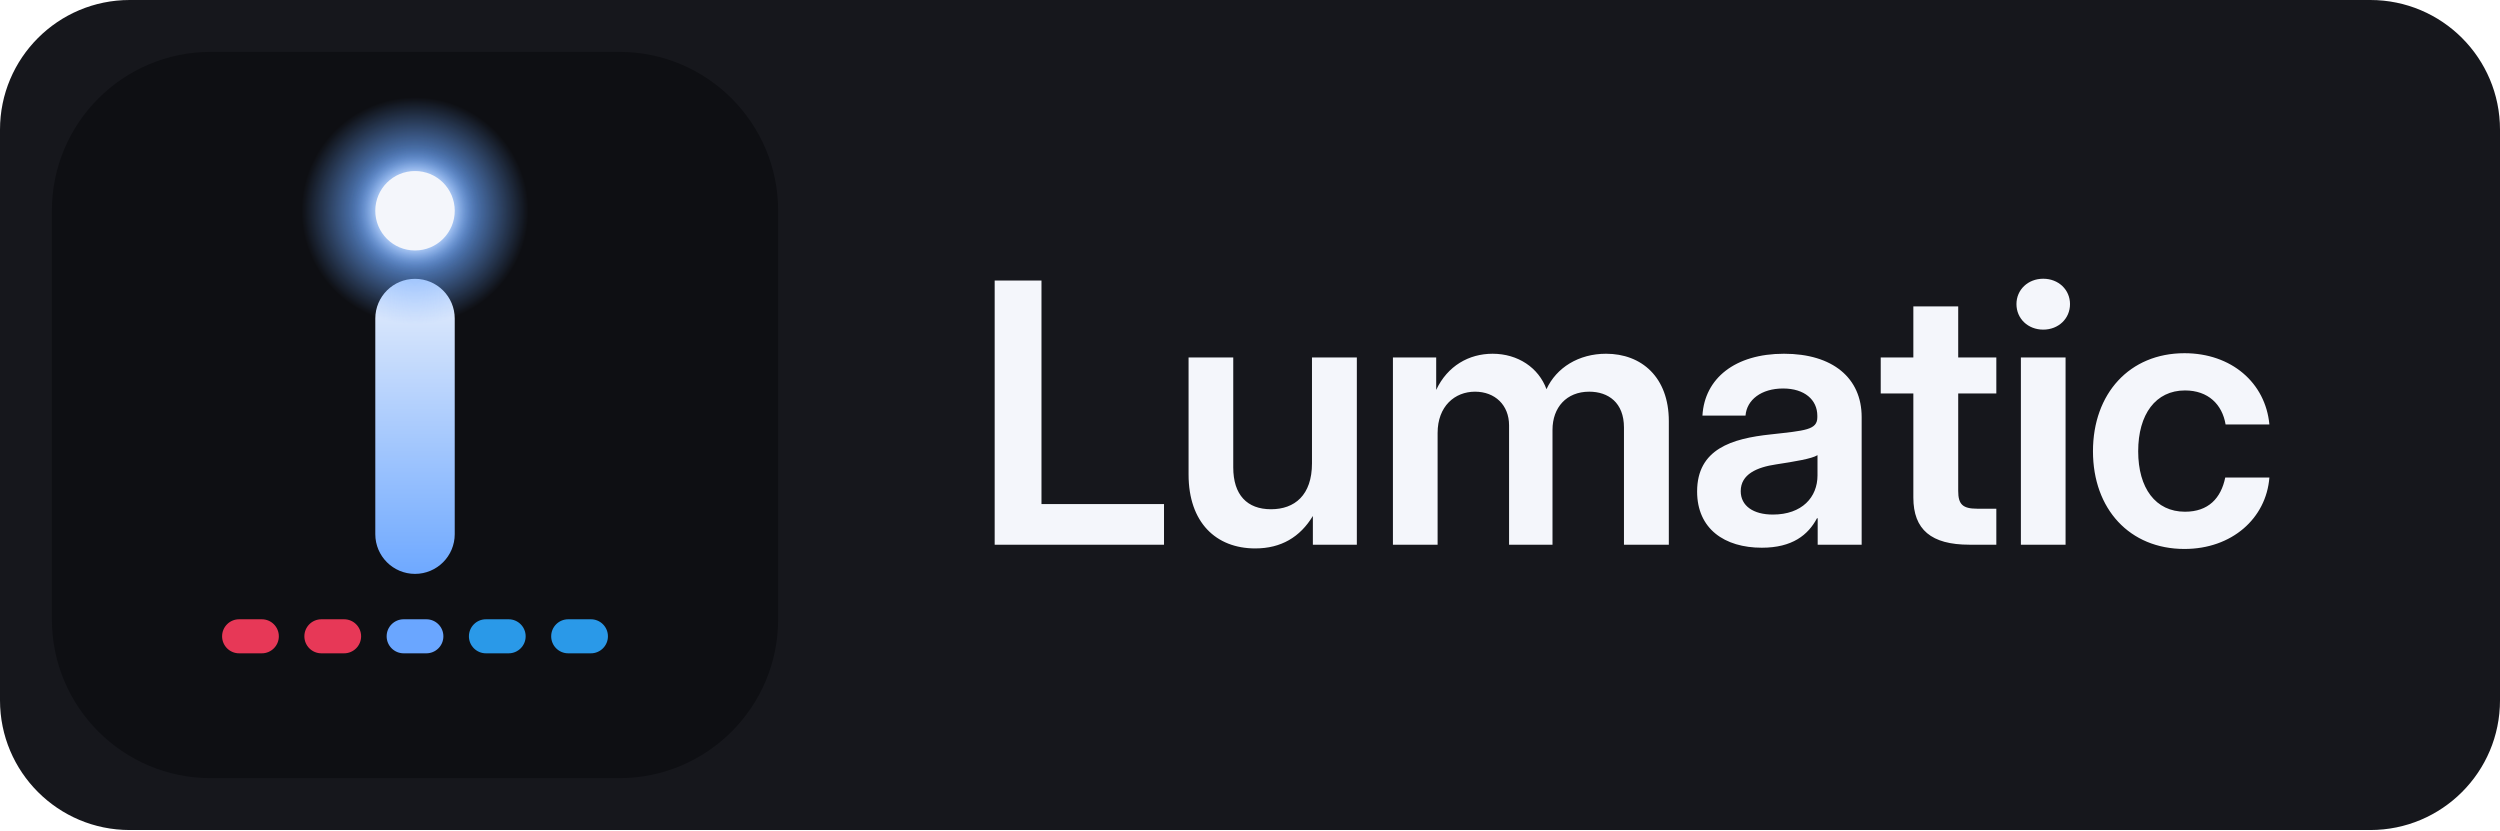
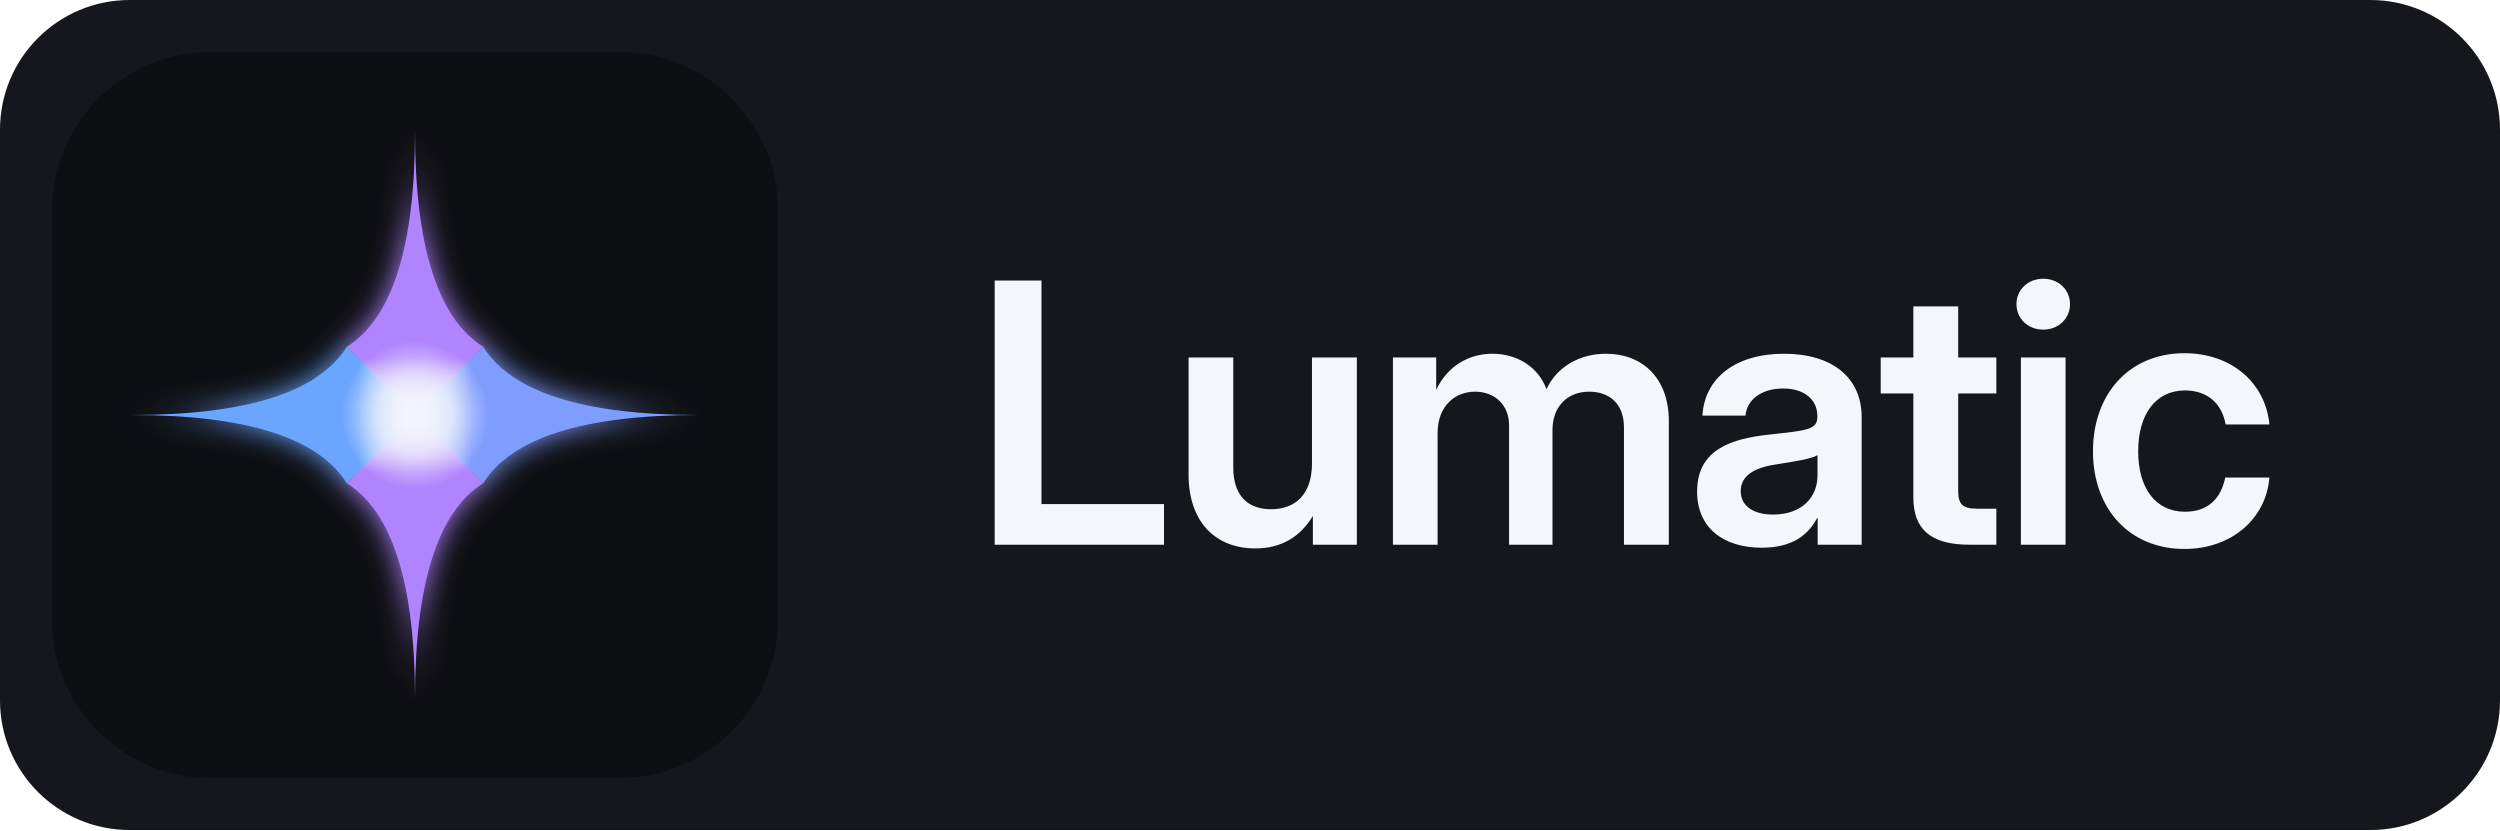
<svg xmlns="http://www.w3.org/2000/svg" viewBox="0 0 385.53 128" width="385.53" height="128" role="img" aria-labelledby="t d">
  <defs>
-     <linearGradient id="g5" gradientUnits="userSpaceOnUse" x1="0" y1="94" x2="0" y2="34">
-       <stop offset="0" stop-color="#6aa6ff" />
-       <stop offset="1" stop-color="#f4f6fb" />
-     </linearGradient>
-     <radialGradient id="h5" cx="64" cy="28" r="20" gradientUnits="userSpaceOnUse">
-       <stop offset="0" stop-color="#f4f6fb" />
-       <stop offset="0.35" stop-color="#6aa6ff" stop-opacity="0.9" />
-       <stop offset="1" stop-color="#6aa6ff" stop-opacity="0" />
-     </radialGradient>
-     <filter id="f5" x="-50%" y="-50%" width="200%" height="200%">
-       <feGaussianBlur stdDeviation="2.0" result="b" />
+     <filter id="fs" x="-50%" y="-50%" width="200%" height="200%">
+       <feGaussianBlur stdDeviation="2.4" result="b" />
      <feMerge>
        <feMergeNode in="b" />
        <feMergeNode in="SourceGraphic" />
      </feMerge>
    </filter>
+     <radialGradient id="cs" cx="64" cy="64" r="13" gradientUnits="userSpaceOnUse">
+       <stop offset="0" stop-color="#f4f6fb" />
+       <stop offset="0.5" stop-color="#f4f6fb" stop-opacity="0.7" />
+       <stop offset="1" stop-color="#f4f6fb" stop-opacity="0" />
+     </radialGradient>
+     <linearGradient id="arm0" gradientUnits="userSpaceOnUse" x1="64" y1="64" x2="64" y2="14">
+       <stop offset="0" stop-color="#f4f6fb" />
+       <stop offset="0.2" stop-color="#b084ff" />
+       <stop offset="1" stop-color="#b084ff" />
+     </linearGradient>
+     <linearGradient id="arm1" gradientUnits="userSpaceOnUse" x1="64" y1="64" x2="114" y2="64">
+       <stop offset="0" stop-color="#f4f6fb" />
+       <stop offset="0.2" stop-color="#7f9cff" />
+       <stop offset="1" stop-color="#7f9cff" />
+     </linearGradient>
+     <linearGradient id="arm2" gradientUnits="userSpaceOnUse" x1="64" y1="64" x2="64" y2="114">
+       <stop offset="0" stop-color="#f4f6fb" />
+       <stop offset="0.2" stop-color="#b084ff" />
+       <stop offset="1" stop-color="#b084ff" />
+     </linearGradient>
+     <linearGradient id="arm3" gradientUnits="userSpaceOnUse" x1="64" y1="64" x2="14" y2="64">
+       <stop offset="0" stop-color="#f4f6fb" />
+       <stop offset="0.2" stop-color="#6aa6ff" />
+       <stop offset="1" stop-color="#6aa6ff" />
+     </linearGradient>
  </defs>
  <rect width="385.53" height="128" rx="20" fill="#16171c" />
  <g transform="translate(8 8) scale(0.875)">
    <rect width="128" height="128" rx="28" fill="#0e0f13" />
-     <rect x="57" y="40" width="14" height="52" rx="7" fill="url(#g5)" />
-     <circle cx="64" cy="28" r="20" fill="url(#h5)" />
-     <circle cx="64" cy="28" r="7" fill="#f4f6fb" filter="url(#f5)" />
-     <rect x="30" y="100" width="10" height="6" rx="3" fill="#ff3d5e" opacity="0.9" />
-     <rect x="44.5" y="100" width="10" height="6" rx="3" fill="#ff3d5e" opacity="0.9" />
-     <rect x="59" y="100" width="10" height="6" rx="3" fill="#6aa6ff" />
-     <rect x="73.5" y="100" width="10" height="6" rx="3" fill="#2ea8ff" opacity="0.9" />
-     <rect x="88" y="100" width="10" height="6" rx="3" fill="#2ea8ff" opacity="0.9" />
+     <g filter="url(#fs)">
+       <path d="M64 64 L51.98 51.98 Q64 44.45 64 14 Q64 44.45 76.02 51.98Z" fill="url(#arm0)" />
+       <path d="M64 64 L76.02 51.98 Q83.55 64 114 64 Q83.55 64 76.02 76.02Z" fill="url(#arm1)" />
+       <path d="M64 64 L76.02 76.02 Q64 83.55 64 114 Q64 83.55 51.98 76.02Z" fill="url(#arm2)" />
+       <path d="M64 64 L51.98 76.02 Q44.45 64 14 64 Q44.45 64 51.98 51.98Z" fill="url(#arm3)" />
+     </g>
+     <circle cx="64" cy="64" r="13" fill="url(#cs)" />
  </g>
  <path d="M153.391 84.0H179.504V77.738H160.609V43.258H153.391ZM193.573 84.574C197.565 84.574 200.491 82.824 202.46 79.57V84.0H209.241V55.125H202.323V71.449C202.323 76.371 199.643 78.531 196.006 78.531C192.315 78.531 190.182 76.316 190.182 72.078V55.125H183.292V73.172C183.292 80.582 187.53 84.574 193.573 84.574ZM214.806 84.0H221.696V66.773C221.696 62.645 224.349 60.402 227.466 60.402C230.528 60.402 232.716 62.453 232.716 65.598V84.0H239.415V66.281C239.415 62.836 241.575 60.402 245.075 60.402C248.028 60.402 250.435 62.098 250.435 65.926V84.0H257.353V64.941C257.353 58.16 253.142 54.551 247.673 54.551C243.462 54.551 240.017 56.684 238.485 60.02C237.282 56.711 234.083 54.551 230.173 54.551C226.536 54.551 223.228 56.41 221.478 60.129V55.125H214.806ZM271.695 84.465C276.398 84.465 278.832 82.496 280.199 79.926H280.308V84.0H287.09V64.312C287.09 58.297 282.632 54.551 275.113 54.551C267.566 54.551 262.863 58.352 262.535 64.094H269.179C269.371 61.66 271.613 59.91 274.976 59.91C278.285 59.91 280.254 61.66 280.254 64.121V64.34C280.254 66.309 278.422 66.391 273.062 66.992C267.101 67.621 261.715 69.234 261.715 75.797C261.715 81.566 265.953 84.465 271.695 84.465ZM273.39 79.352C270.382 79.352 268.441 78.012 268.441 75.742C268.441 73.117 270.957 72.051 273.91 71.613C276.754 71.176 279.433 70.738 280.281 70.191V73.309C280.281 76.672 277.902 79.352 273.39 79.352ZM307.858 55.125H301.979V47.25H295.061V55.125H290.03V60.676H295.061V76.727C295.061 81.676 297.822 84.0 303.701 84.0H307.858V78.449H304.905C302.662 78.449 301.979 77.766 301.979 75.715V60.676H307.858ZM311.645 84.0H318.536V55.125H311.645ZM315.091 50.832C317.442 50.832 319.22 49.137 319.22 46.895C319.22 44.68 317.442 42.984 315.091 42.984C312.739 42.984 310.962 44.68 310.962 46.895C310.962 49.137 312.739 50.832 315.091 50.832ZM336.87 84.656C344.171 84.656 349.476 79.953 349.968 73.637H343.16C342.503 76.836 340.562 78.914 336.952 78.914C332.413 78.914 329.734 75.277 329.734 69.59C329.734 63.875 332.441 60.211 336.952 60.211C340.535 60.211 342.695 62.371 343.214 65.461H349.968C349.367 59.035 344.117 54.469 336.87 54.469C328.421 54.469 322.761 60.676 322.761 69.59C322.761 78.504 328.421 84.656 336.87 84.656Z" fill="#f4f6fb" />
</svg>
